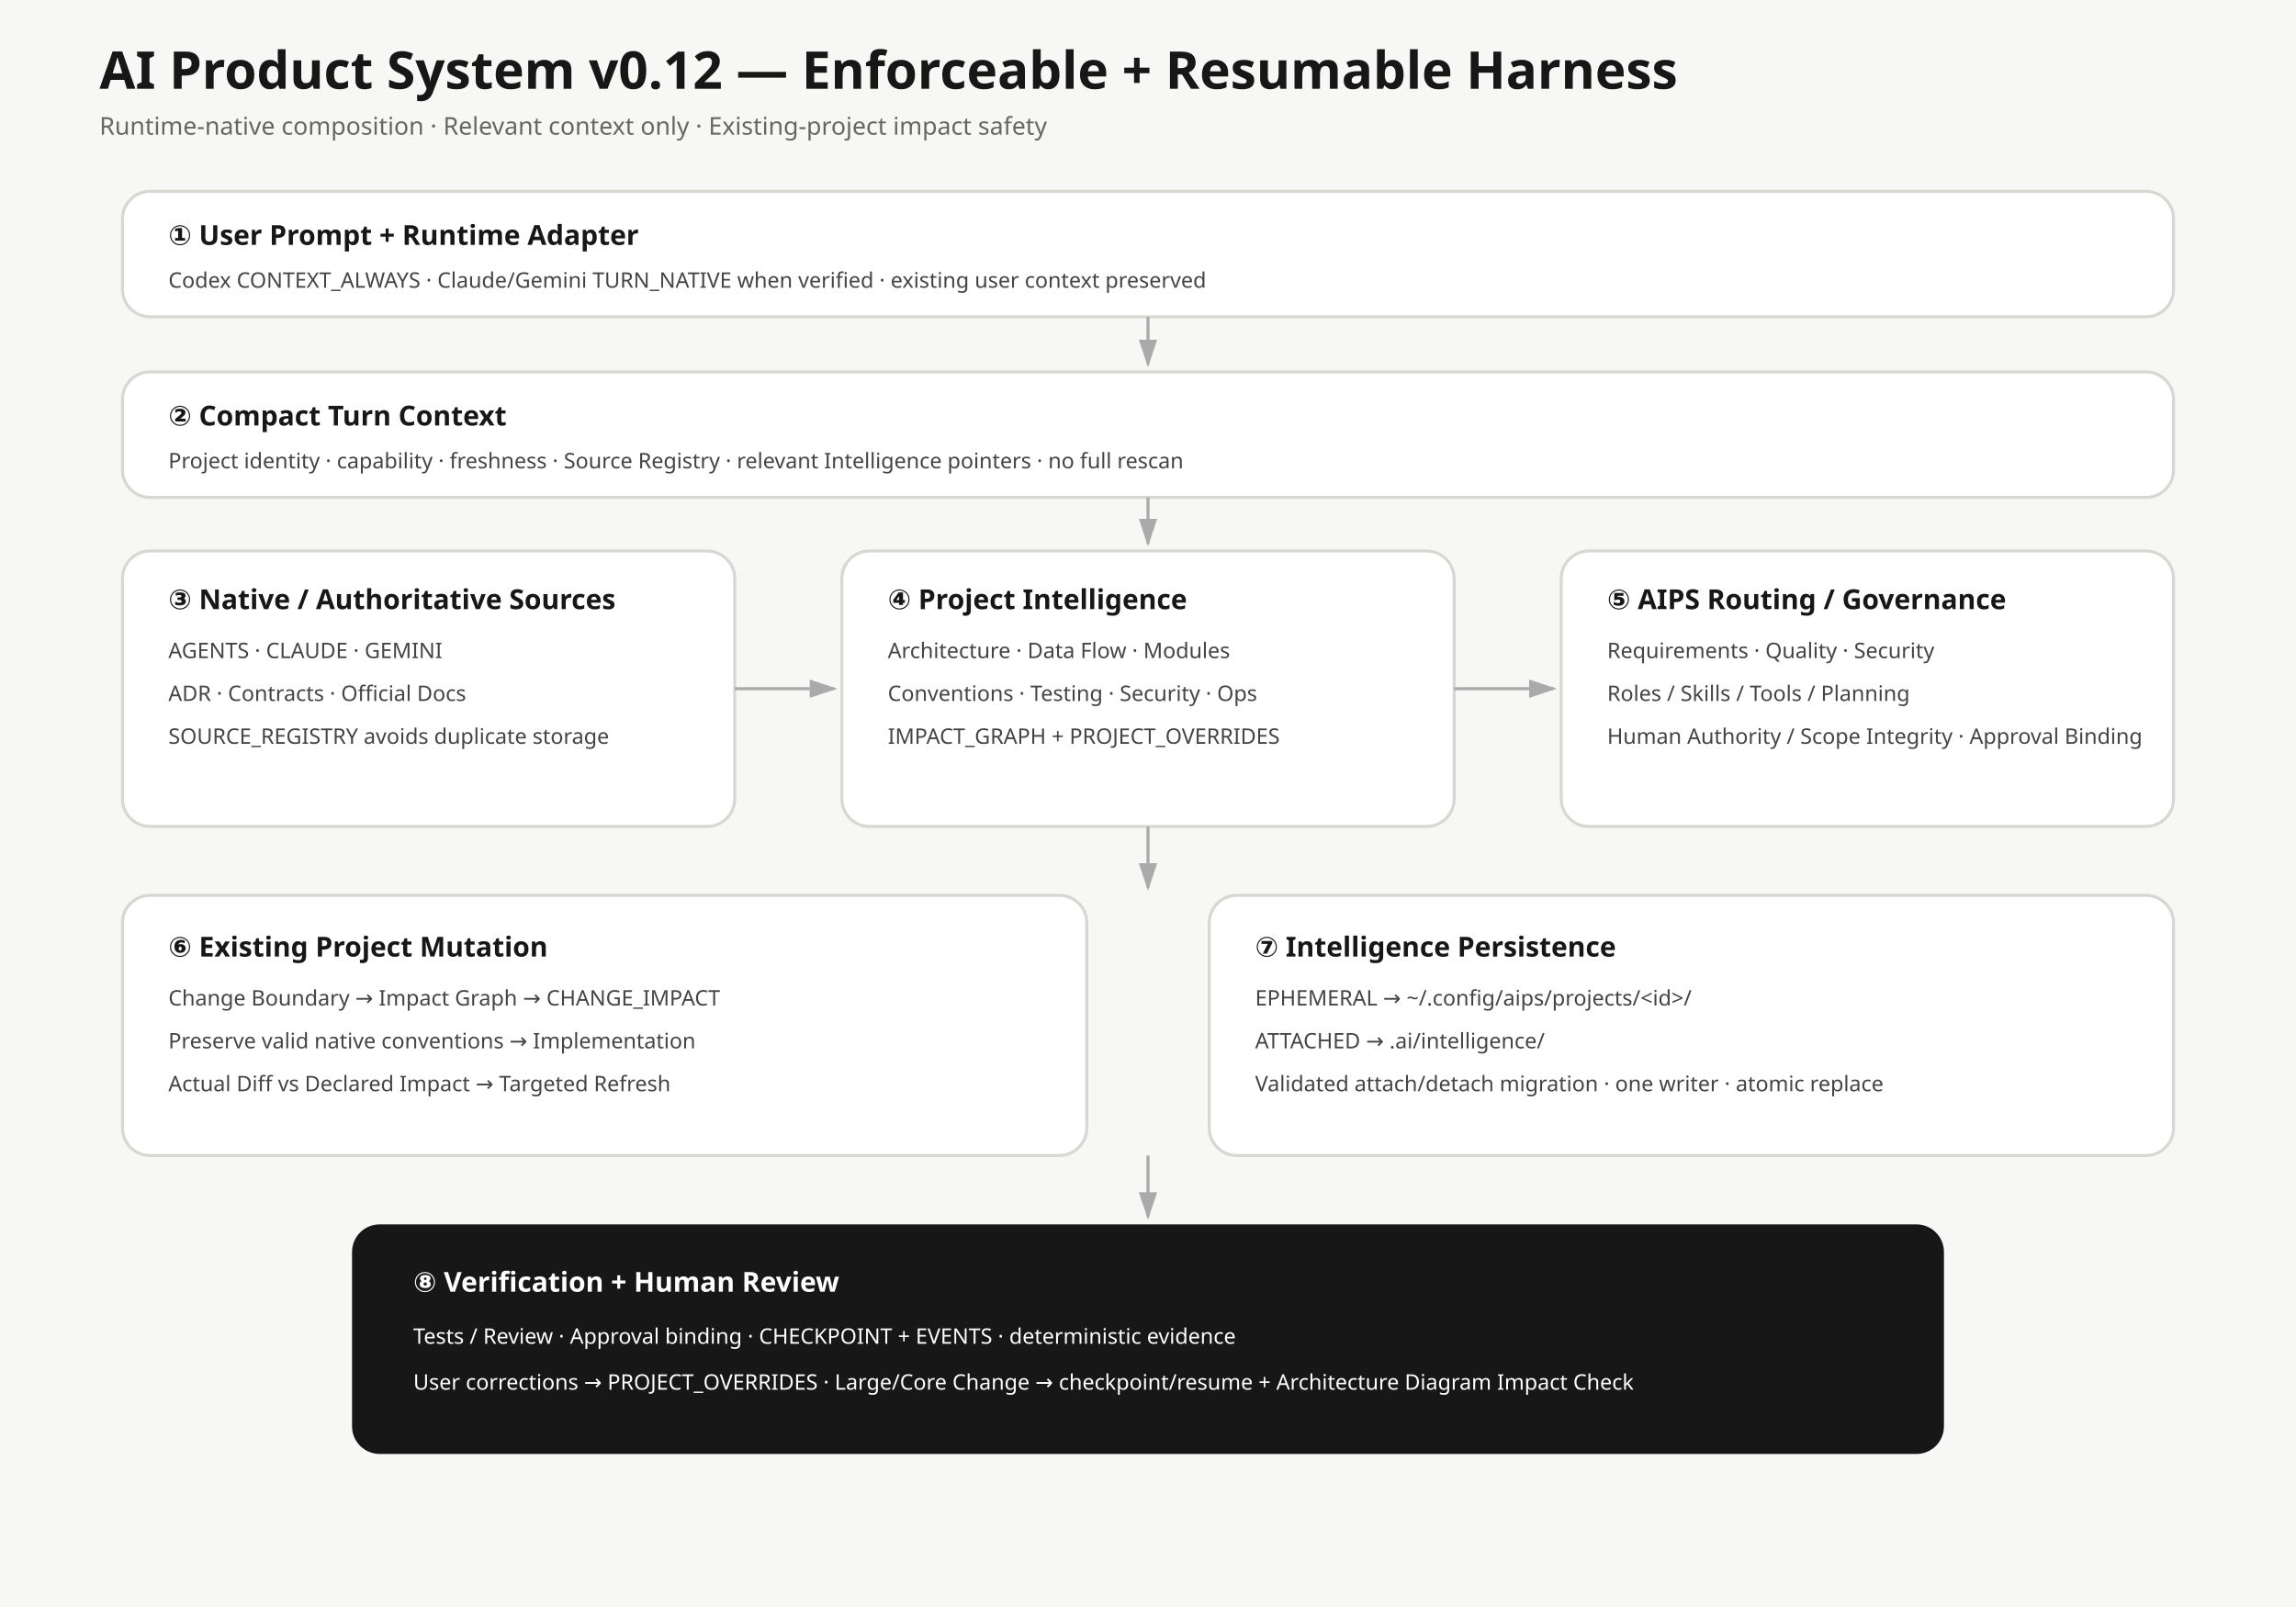
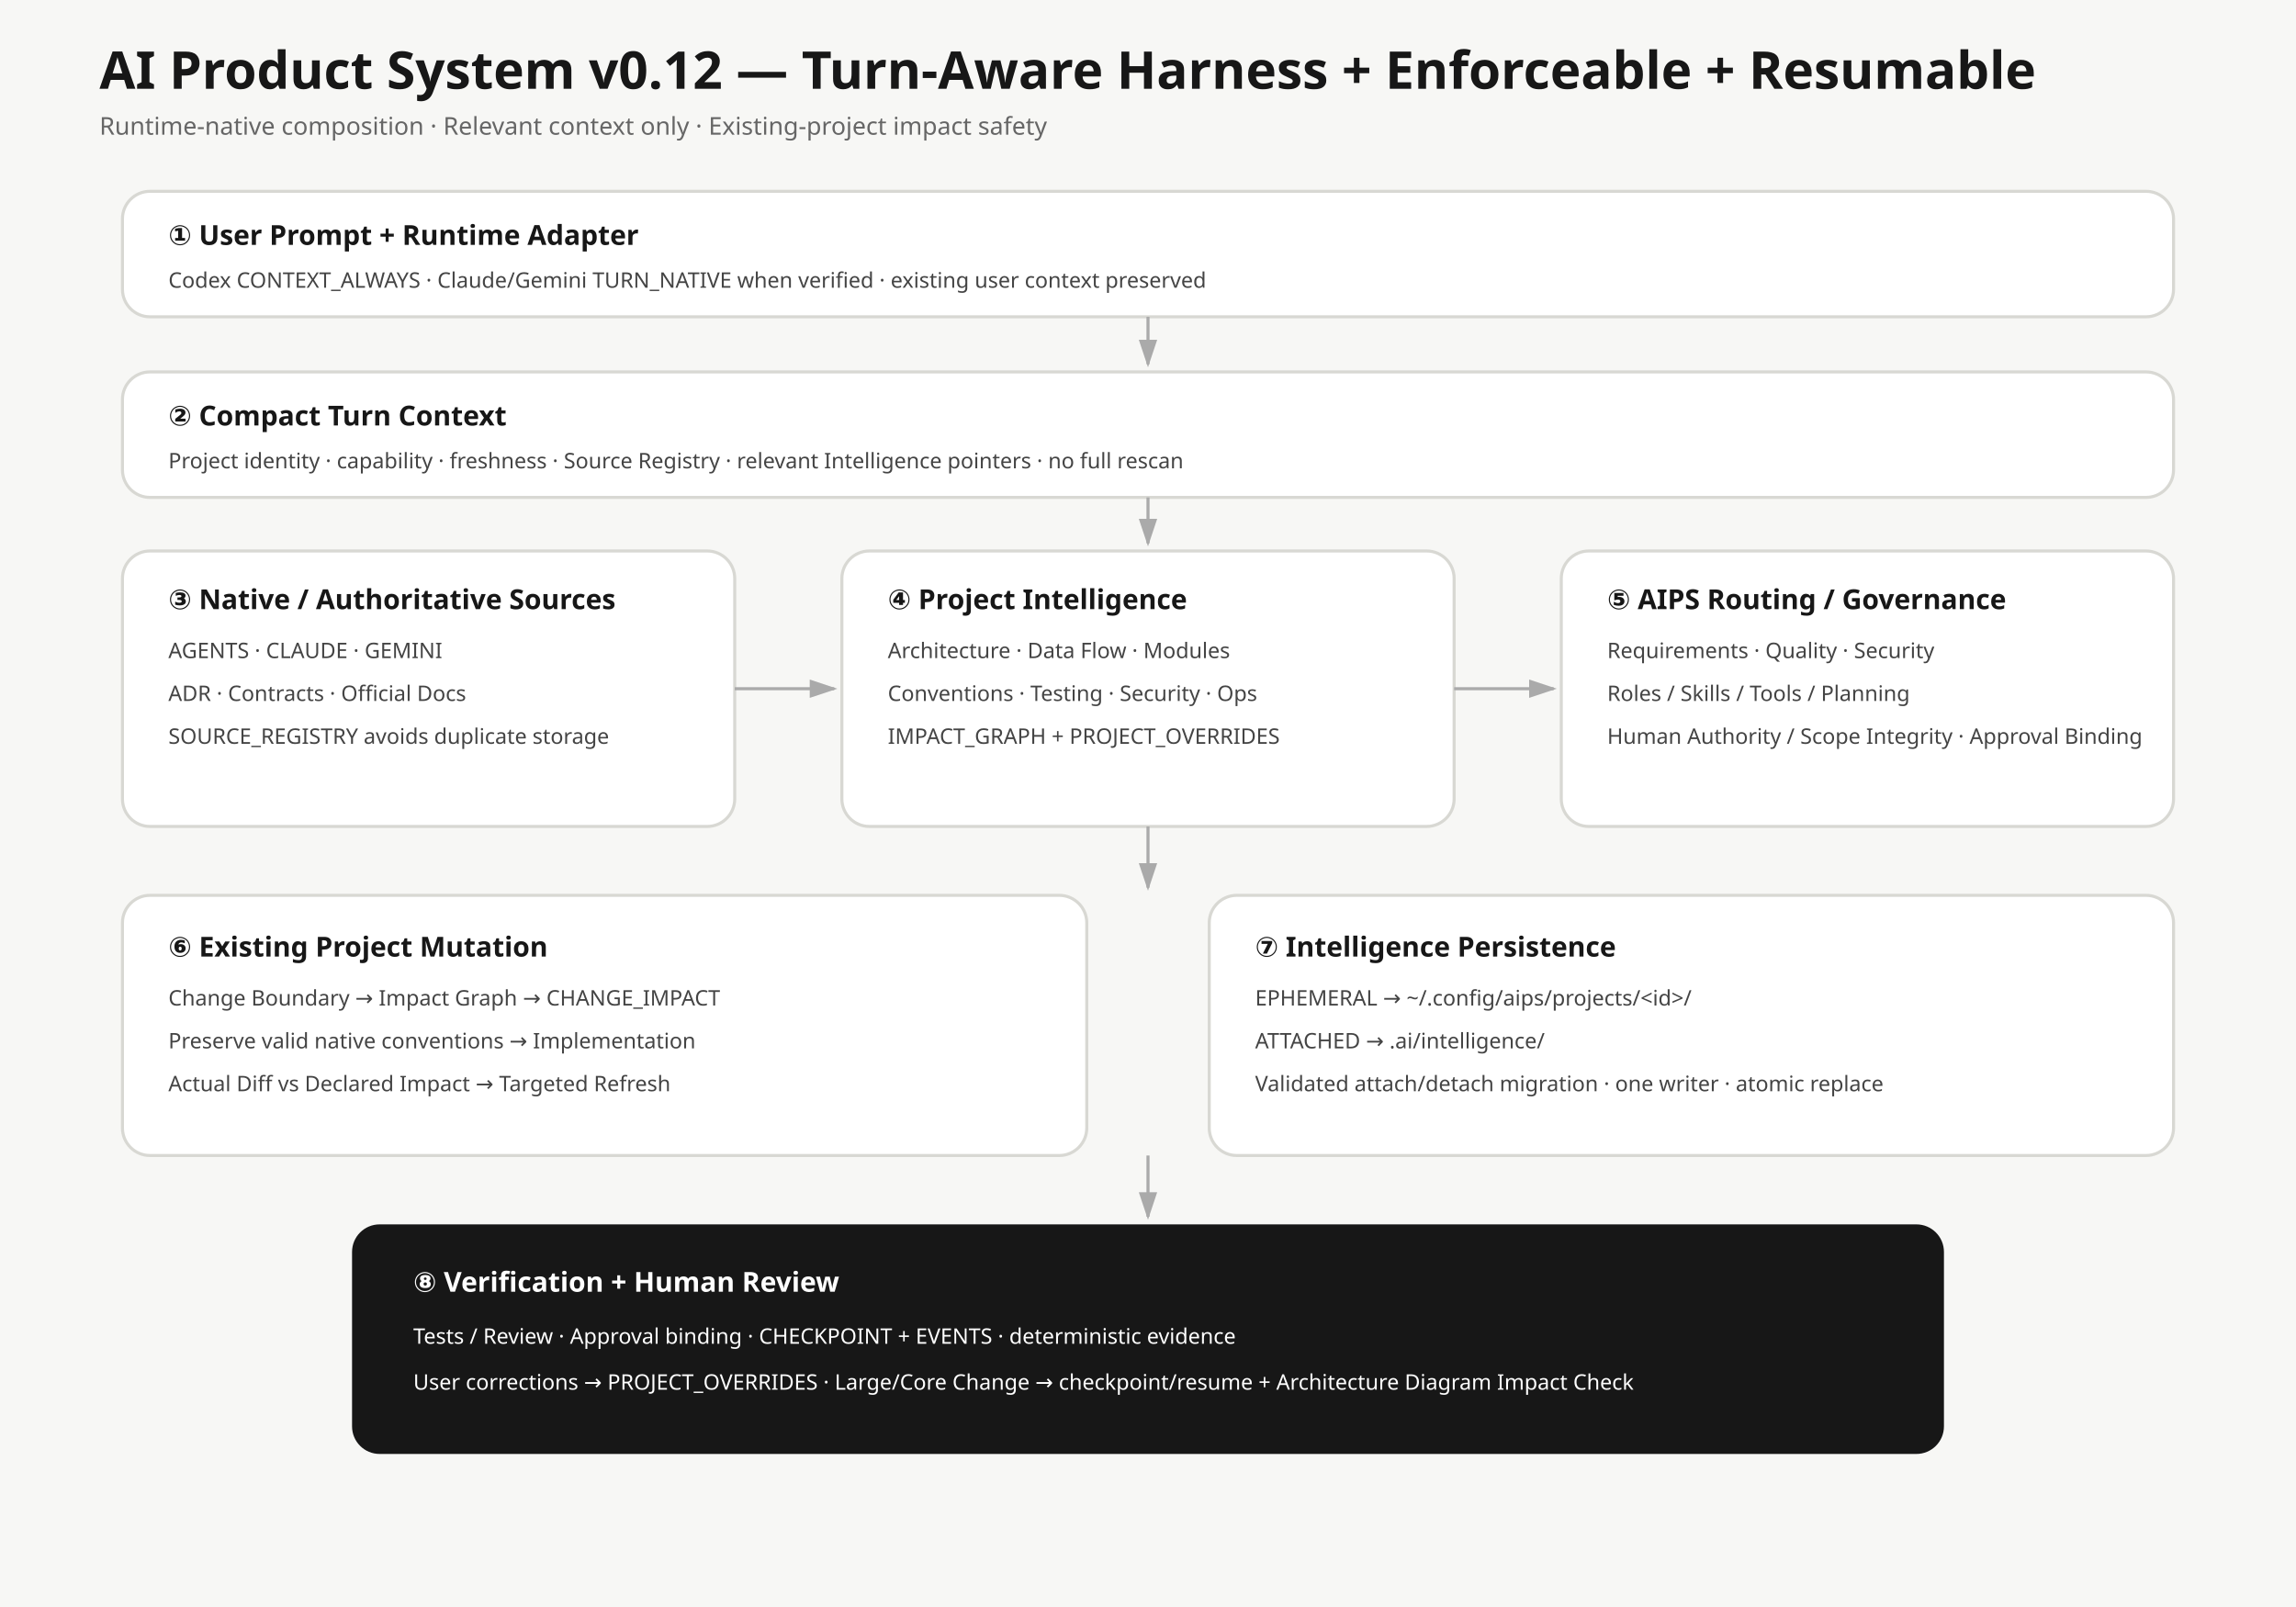
<svg xmlns="http://www.w3.org/2000/svg" width="1500" height="1050" viewBox="0 0 1500 1050">
  <rect width="1500" height="1050" fill="#f7f7f5" />
  <style>.title{font:700 34px system-ui,sans-serif;fill:#171717}.sub{font:400 16px system-ui,sans-serif;fill:#666}.h{font:700 18px system-ui,sans-serif;fill:#171717}.t{font:400 14px system-ui,sans-serif;fill:#444}.box{fill:#fff;stroke:#d8d8d3;stroke-width:2}.dark{fill:#171717}.white{fill:#fff}.line{stroke:#aaa;stroke-width:2;fill:none;marker-end:url(#a)}</style>
  <defs>
    <marker id="a" markerWidth="10" markerHeight="10" refX="8" refY="3" orient="auto">
      <path d="M0,0 L0,6 L9,3 z" fill="#aaa" />
    </marker>
  </defs>
-   <text x="65" y="58" class="title">AI Product System v0.12 — Enforceable + Resumable Harness</text>
+   <text x="65" y="58" class="title">AI Product System v0.12 — Turn-Aware Harness + Enforceable + Resumable</text>
  <text x="65" y="88" class="sub">Runtime-native composition · Relevant context only · Existing-project impact safety</text>
  <rect x="80" y="125" width="1340" height="82" rx="18" class="box" />
  <text x="110" y="160" class="h">① User Prompt + Runtime Adapter</text>
  <text x="110" y="188" class="t">Codex CONTEXT_ALWAYS · Claude/Gemini TURN_NATIVE when verified · existing user context preserved</text>
  <path d="M750 207 L750 238" class="line" />
  <rect x="80" y="243" width="1340" height="82" rx="18" class="box" />
  <text x="110" y="278" class="h">② Compact Turn Context</text>
  <text x="110" y="306" class="t">Project identity · capability · freshness · Source Registry · relevant Intelligence pointers · no full rescan</text>
  <path d="M750 325 L750 355" class="line" />
  <rect x="80" y="360" width="400" height="180" rx="18" class="box" />
  <text x="110" y="398" class="h">③ Native / Authoritative Sources</text>
  <text x="110" y="430" class="t">AGENTS · CLAUDE · GEMINI</text>
  <text x="110" y="458" class="t">ADR · Contracts · Official Docs</text>
  <text x="110" y="486" class="t">SOURCE_REGISTRY avoids duplicate storage</text>
  <rect x="550" y="360" width="400" height="180" rx="18" class="box" />
  <text x="580" y="398" class="h">④ Project Intelligence</text>
  <text x="580" y="430" class="t">Architecture · Data Flow · Modules</text>
  <text x="580" y="458" class="t">Conventions · Testing · Security · Ops</text>
  <text x="580" y="486" class="t">IMPACT_GRAPH + PROJECT_OVERRIDES</text>
  <rect x="1020" y="360" width="400" height="180" rx="18" class="box" />
  <text x="1050" y="398" class="h">⑤ AIPS Routing / Governance</text>
  <text x="1050" y="430" class="t">Requirements · Quality · Security</text>
  <text x="1050" y="458" class="t">Roles / Skills / Tools / Planning</text>
  <text x="1050" y="486" class="t">Human Authority / Scope Integrity · Approval Binding</text>
  <path d="M480 450 L545 450" class="line" />
  <path d="M950 450 L1015 450" class="line" />
  <path d="M750 540 L750 580" class="line" />
  <rect x="80" y="585" width="630" height="170" rx="18" class="box" />
  <text x="110" y="625" class="h">⑥ Existing Project Mutation</text>
  <text x="110" y="657" class="t">Change Boundary → Impact Graph → CHANGE_IMPACT</text>
  <text x="110" y="685" class="t">Preserve valid native conventions → Implementation</text>
  <text x="110" y="713" class="t">Actual Diff vs Declared Impact → Targeted Refresh</text>
  <rect x="790" y="585" width="630" height="170" rx="18" class="box" />
  <text x="820" y="625" class="h">⑦ Intelligence Persistence</text>
  <text x="820" y="657" class="t">EPHEMERAL → ~/.config/aips/projects/&lt;id&gt;/</text>
  <text x="820" y="685" class="t">ATTACHED → .ai/intelligence/</text>
  <text x="820" y="713" class="t">Validated attach/detach migration · one writer · atomic replace</text>
  <path d="M750 755 L750 795" class="line" />
  <rect x="230" y="800" width="1040" height="150" rx="18" class="dark" />
  <text x="270" y="844" class="h white">⑧ Verification + Human Review</text>
  <text x="270" y="878" class="t white">Tests / Review · Approval binding · CHECKPOINT + EVENTS · deterministic evidence</text>
  <text x="270" y="908" class="t white">User corrections → PROJECT_OVERRIDES · Large/Core Change → checkpoint/resume + Architecture Diagram Impact Check</text>
</svg>
